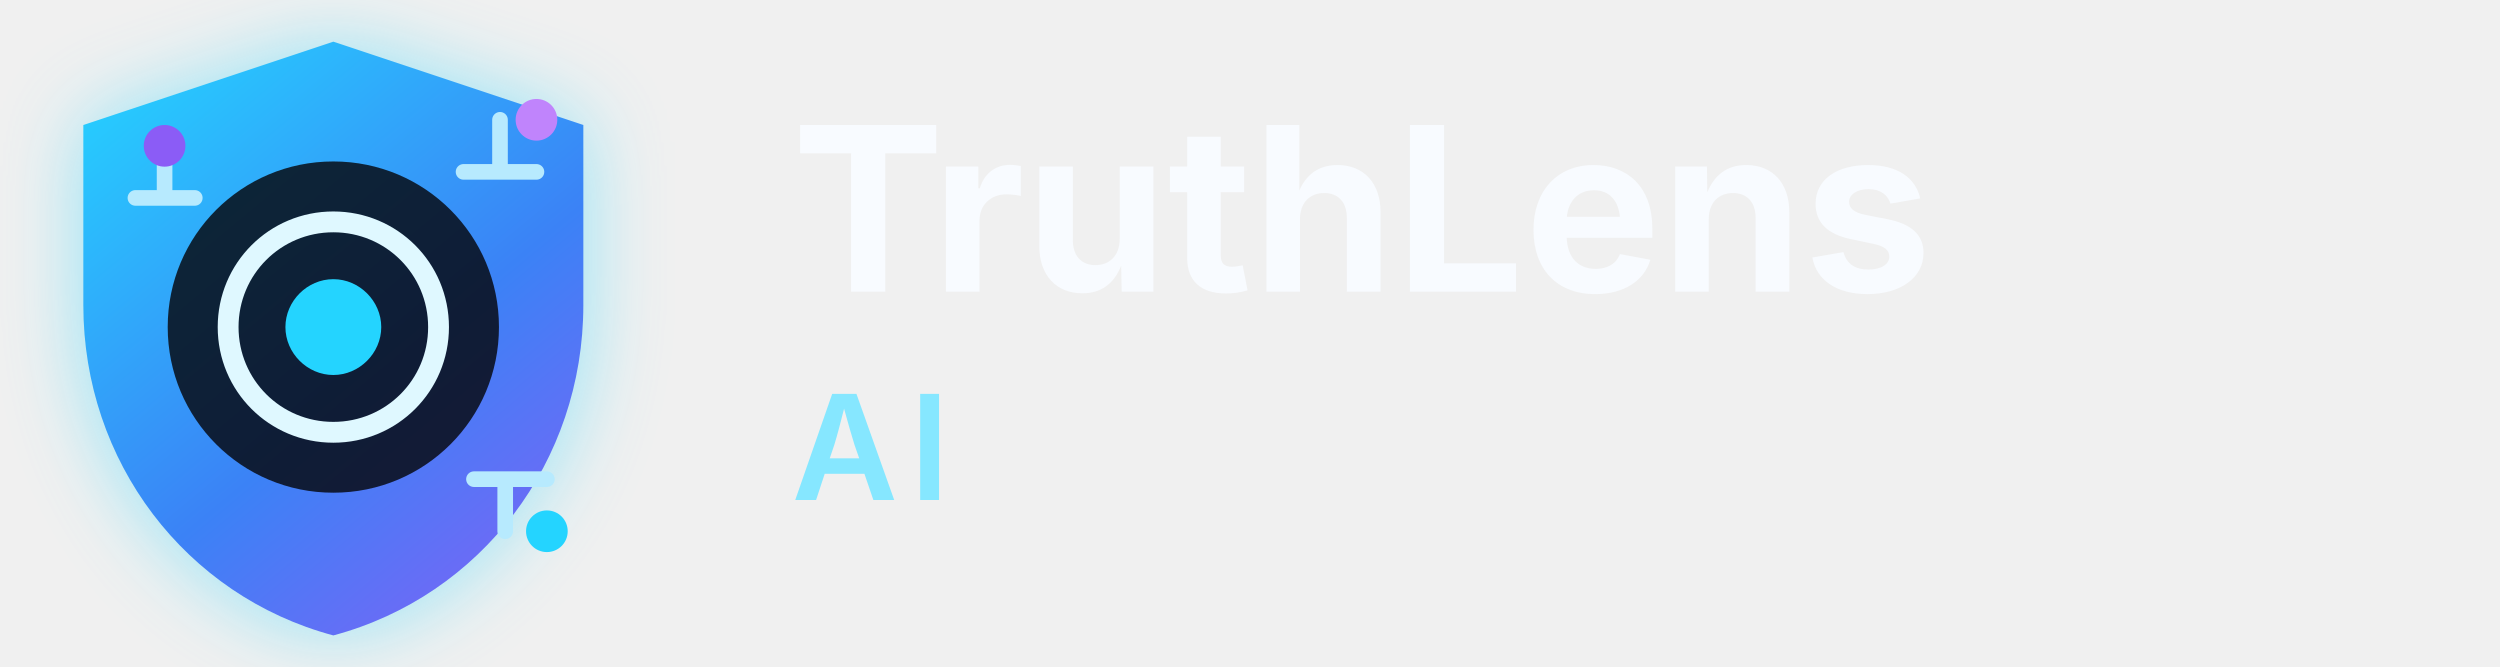
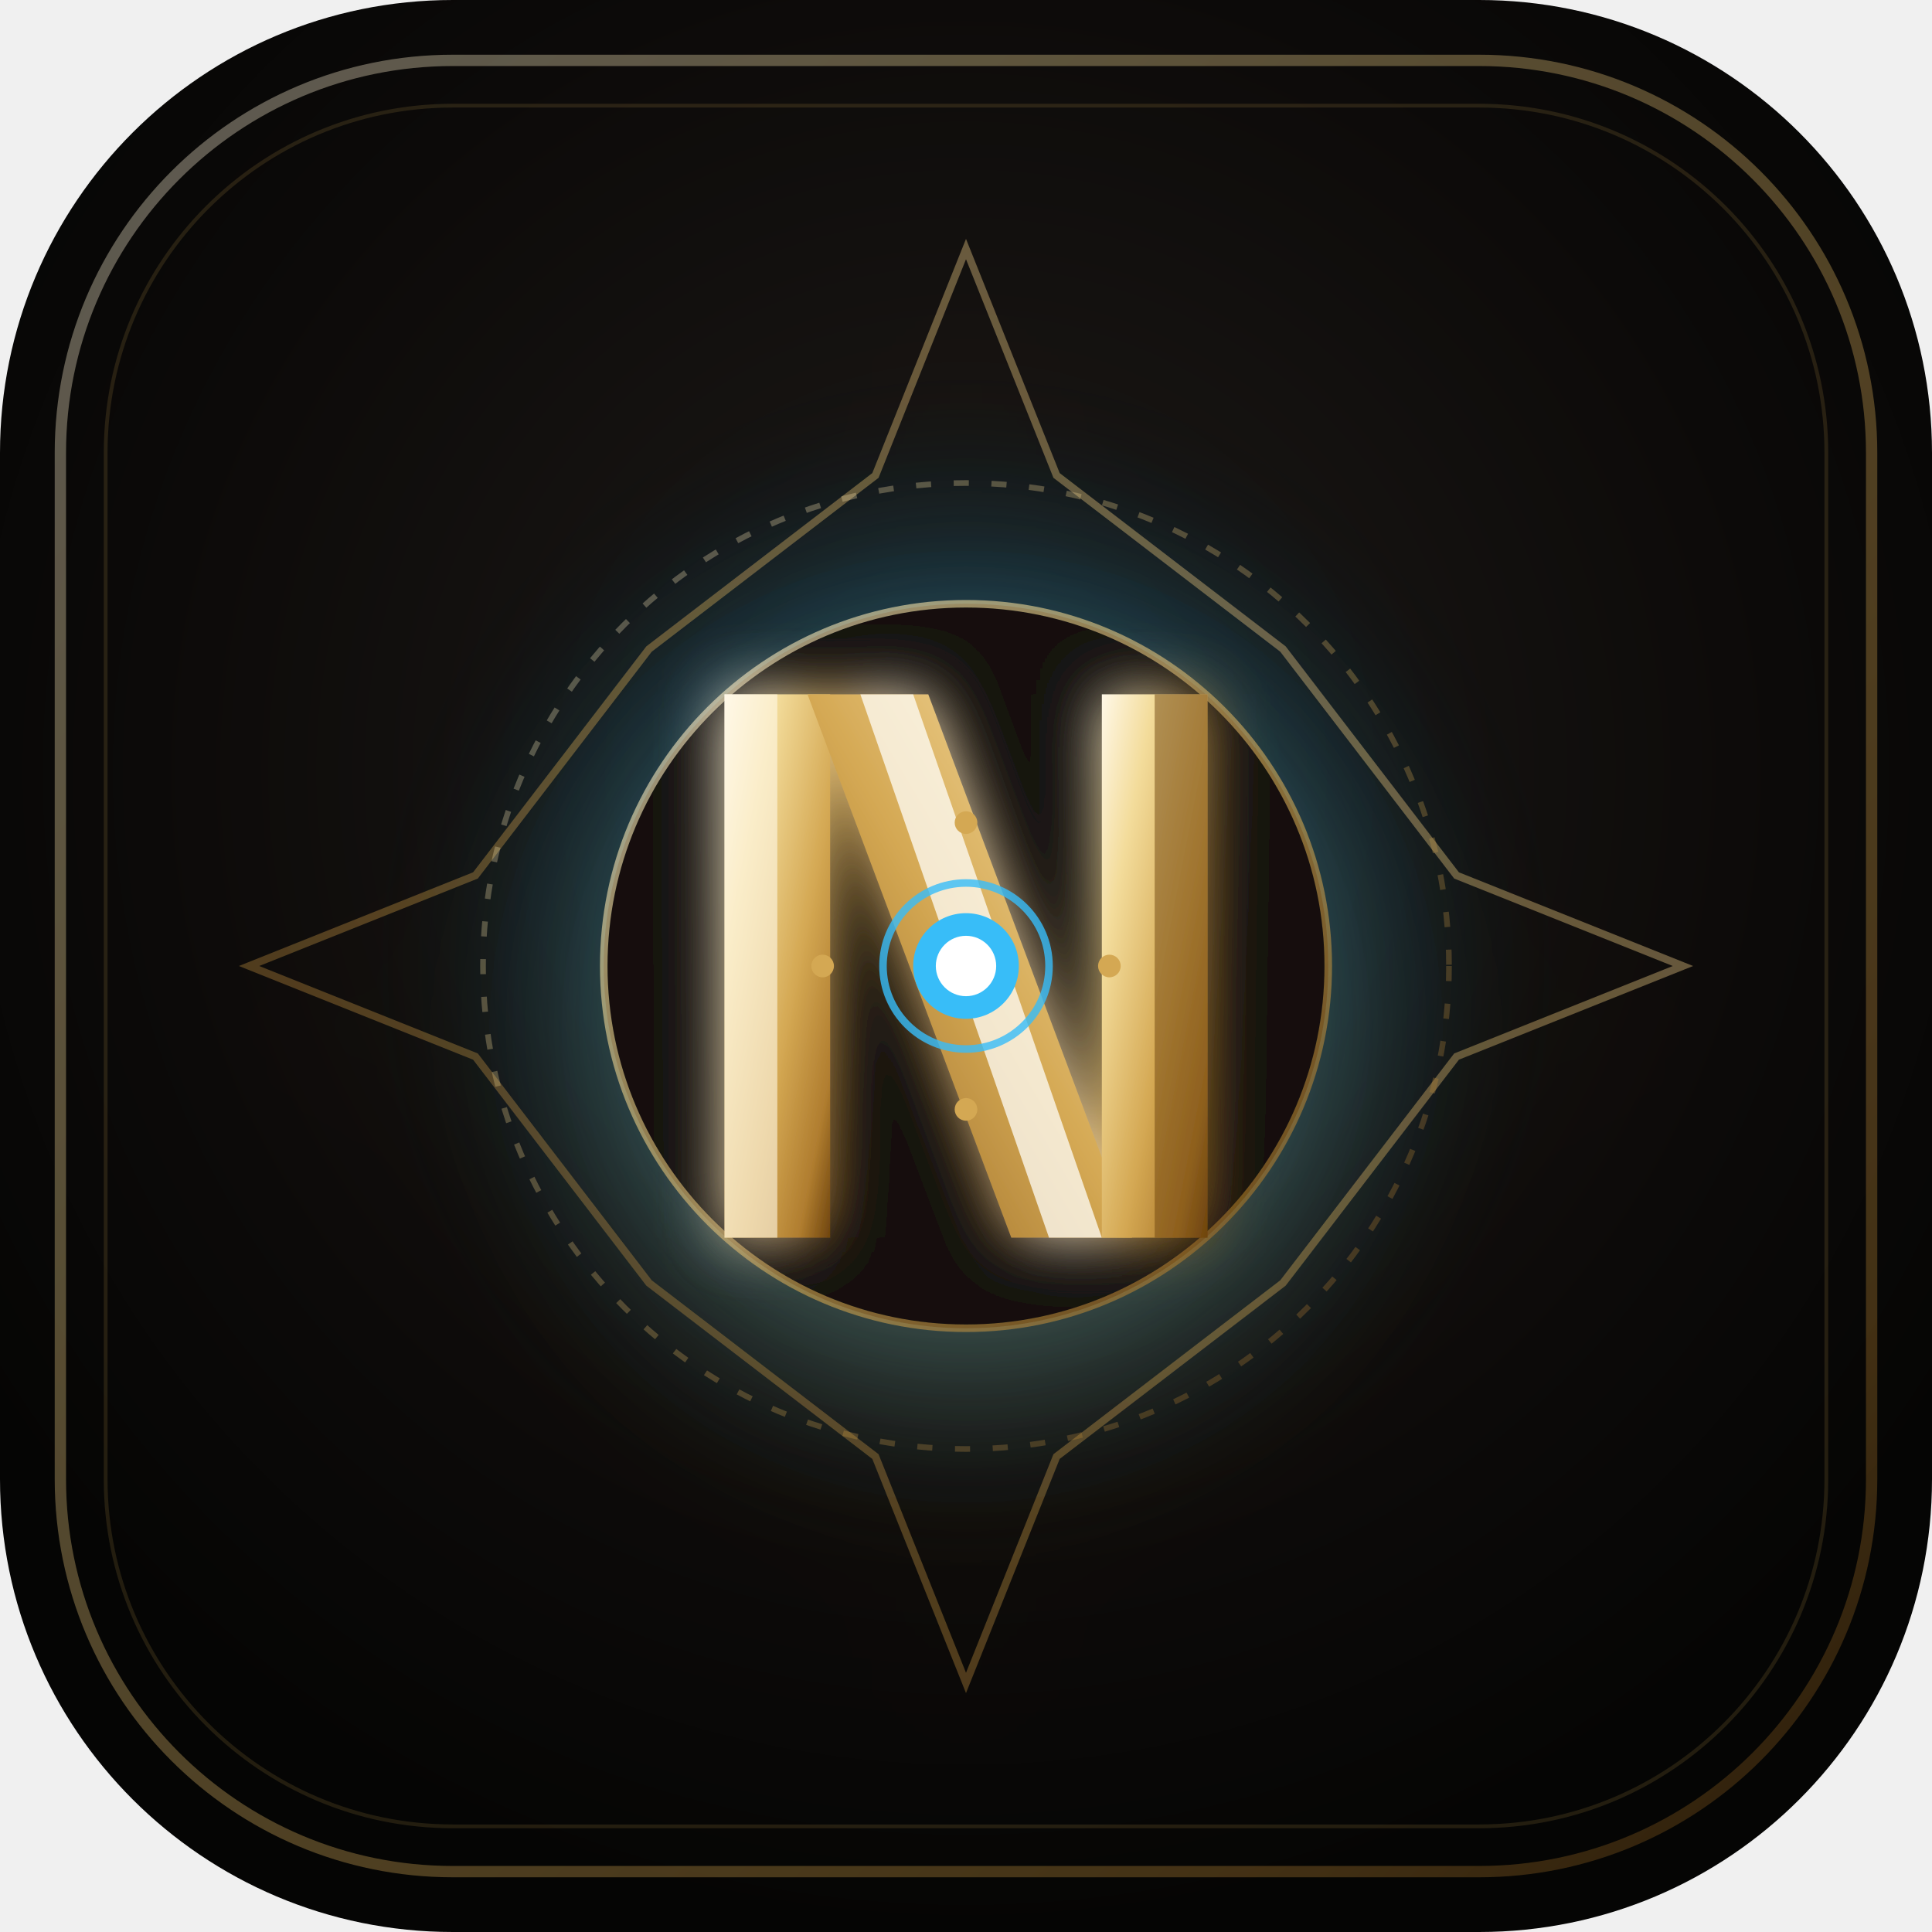
- <svg xmlns="http://www.w3.org/2000/svg" width="240" height="64" viewBox="0 0 240 64" fill="none" role="img" aria-labelledby="title desc">
+ <svg xmlns="http://www.w3.org/2000/svg" viewBox="0 0 512 512" width="512" height="512">
  <defs>
-     <linearGradient id="shieldGradient" x1="10" y1="4" x2="58" y2="62" gradientUnits="userSpaceOnUse">
-       <stop stop-color="#24D4FF" />
-       <stop offset="0.55" stop-color="#3B82F6" />
-       <stop offset="1" stop-color="#8B5CF6" />
+     <radialGradient id="bgGrad" cx="50%" cy="40%" r="60%">
+       <stop offset="0%" stop-color="#1E1B18" />
+       <stop offset="70%" stop-color="#0C0A09" />
+       <stop offset="100%" stop-color="#050504" />
+     </radialGradient>
+     <linearGradient id="goldGrad" x1="0%" y1="0%" x2="100%" y2="100%">
+       <stop offset="0%" stop-color="#FFF8E7" />
+       <stop offset="25%" stop-color="#F3DC9B" />
+       <stop offset="60%" stop-color="#D4A853" />
+       <stop offset="85%" stop-color="#B07D2F" />
+       <stop offset="100%" stop-color="#6E440E" />
    </linearGradient>
-     <filter id="glow" x="-20" y="-20" width="104" height="104" color-interpolation-filters="sRGB">
-       <feGaussianBlur stdDeviation="4" result="blur" />
-       <feColorMatrix in="blur" type="matrix" values="0 0 0 0 0.141 0 0 0 0 0.831 0 0 0 0 1 0 0 0 0.45 0" />
-       <feBlend in="SourceGraphic" />
+     <linearGradient id="goldAccent" x1="100%" y1="0%" x2="0%" y2="100%">
+       <stop offset="0%" stop-color="#FDE8B3" />
+       <stop offset="50%" stop-color="#D4A853" />
+       <stop offset="100%" stop-color="#8C5D1E" />
+     </linearGradient>
+     <radialGradient id="coreGlow" cx="50%" cy="50%" r="50%">
+       <stop offset="0%" stop-color="#38BDF8" stop-opacity="0.9" />
+       <stop offset="45%" stop-color="#0284C7" stop-opacity="0.5" />
+       <stop offset="100%" stop-color="#0C0A09" stop-opacity="0" />
+     </radialGradient>
+     <filter id="goldGlow" x="-20%" y="-20%" width="140%" height="140%">
+       <feGaussianBlur stdDeviation="8" result="blur" />
+       <feComposite in="SourceGraphic" in2="blur" operator="over" />
+     </filter>
+     <filter id="ambientShadow" x="-20%" y="-20%" width="140%" height="140%">
+       <feDropShadow dx="0" dy="16" stdDeviation="24" flood-color="#D4A853" flood-opacity="0.25" />
    </filter>
  </defs>
-   <path d="M32 4L56 12V29.3C56 44.3 46.2 57.2 32 61C17.8 57.2 8 44.3 8 29.3V12L32 4Z" fill="url(#shieldGradient)" filter="url(#glow)" />
-   <path d="M32 15.5C23.2 15.5 16.1 22.6 16.1 31.4C16.1 40.2 23.2 47.3 32 47.3C40.8 47.3 47.9 40.2 47.9 31.4C47.9 22.6 40.8 15.5 32 15.5Z" fill="#05070D" fill-opacity="0.82" />
-   <path d="M32 21.3C26.4 21.3 21.9 25.8 21.9 31.4C21.9 37 26.4 41.5 32 41.5C37.6 41.5 42.1 37 42.1 31.4C42.1 25.8 37.6 21.3 32 21.3Z" stroke="#DFF8FF" stroke-width="2" />
-   <path d="M27.4 31.4C27.4 28.9 29.5 26.8 32 26.8C34.5 26.8 36.6 28.9 36.6 31.4C36.6 33.9 34.5 36 32 36C29.5 36 27.4 33.9 27.4 31.4Z" fill="#24D4FF" />
-   <path d="M44.5 16.5H51.5M48 16.5V11.5M45.5 46H52.5M48.5 46V51M13 19H18.7M15.8 19V14" stroke="#B7EAFE" stroke-width="1.5" stroke-linecap="round" />
-   <circle cx="51.5" cy="11.5" r="2" fill="#C084FC" />
-   <circle cx="52.5" cy="51" r="2" fill="#24D4FF" />
-   <circle cx="15.8" cy="14" r="2" fill="#8B5CF6" />
-   <text x="76" y="28" fill="#F8FBFF" font-family="Inter, Arial, sans-serif" font-size="22" font-weight="700" letter-spacing="0">TruthLens</text>
-   <text x="76" y="48" fill="#86E7FF" font-family="Inter, Arial, sans-serif" font-size="14" font-weight="600" letter-spacing="0.08em">AI</text>
+   <rect width="512" height="512" rx="120" fill="url(#bgGrad)" />
+   <rect x="16" y="16" width="480" height="480" rx="104" fill="none" stroke="url(#goldGrad)" stroke-width="3" stroke-opacity="0.35" />
+   <rect x="28" y="28" width="456" height="456" rx="92" fill="none" stroke="#D4A853" stroke-width="1" stroke-opacity="0.15" />
+   <circle cx="256" cy="256" r="160" fill="url(#coreGlow)" />
+   <g transform="translate(256, 256)" filter="url(#ambientShadow)">
+     <polygon points="0,-190 24,-130 84,-84 130,-24 190,0 130,24 84,84 24,130 0,190 -24,130 -84,84 -130,24 -190,0 -130,-24 -84,-84 -24,-130" fill="none" stroke="url(#goldAccent)" stroke-width="2" stroke-opacity="0.4" />
+     <circle cx="0" cy="0" r="128" fill="none" stroke="url(#goldGrad)" stroke-width="1.5" stroke-opacity="0.3" stroke-dasharray="4 6" />
+     <circle cx="0" cy="0" r="96" fill="#14110F" stroke="url(#goldGrad)" stroke-width="2" stroke-opacity="0.6" />
+     <g filter="url(#goldGlow)">
+       <path d="M-64,-72 L-36,-72 L-36,72 L-64,72 Z" fill="url(#goldGrad)" />
+       <path d="M-64,-72 L-50,-72 L-50,72 L-64,72 Z" fill="#FFF8E7" opacity="0.6" />
+       <path d="M-42,-72 L-10,-72 L44,72 L12,72 Z" fill="url(#goldAccent)" />
+       <path d="M-28,-72 L-14,-72 L36,72 L22,72 Z" fill="#FFFDF8" opacity="0.75" />
+       <path d="M36,-72 L64,-72 L64,72 L36,72 Z" fill="url(#goldGrad)" />
+       <path d="M50,-72 L64,-72 L64,72 L50,72 Z" fill="#6E440E" opacity="0.5" />
+     </g>
+     <circle cx="0" cy="0" r="14" fill="#38BDF8" />
+     <circle cx="0" cy="0" r="8" fill="#FFFFFF" />
+     <circle cx="0" cy="0" r="22" fill="none" stroke="#38BDF8" stroke-width="2" stroke-opacity="0.8" />
+     <circle cx="0" cy="-38" r="3" fill="#D4A853" />
+     <circle cx="0" cy="38" r="3" fill="#D4A853" />
+     <circle cx="-38" cy="0" r="3" fill="#D4A853" />
+     <circle cx="38" cy="0" r="3" fill="#D4A853" />
+   </g>
</svg>
